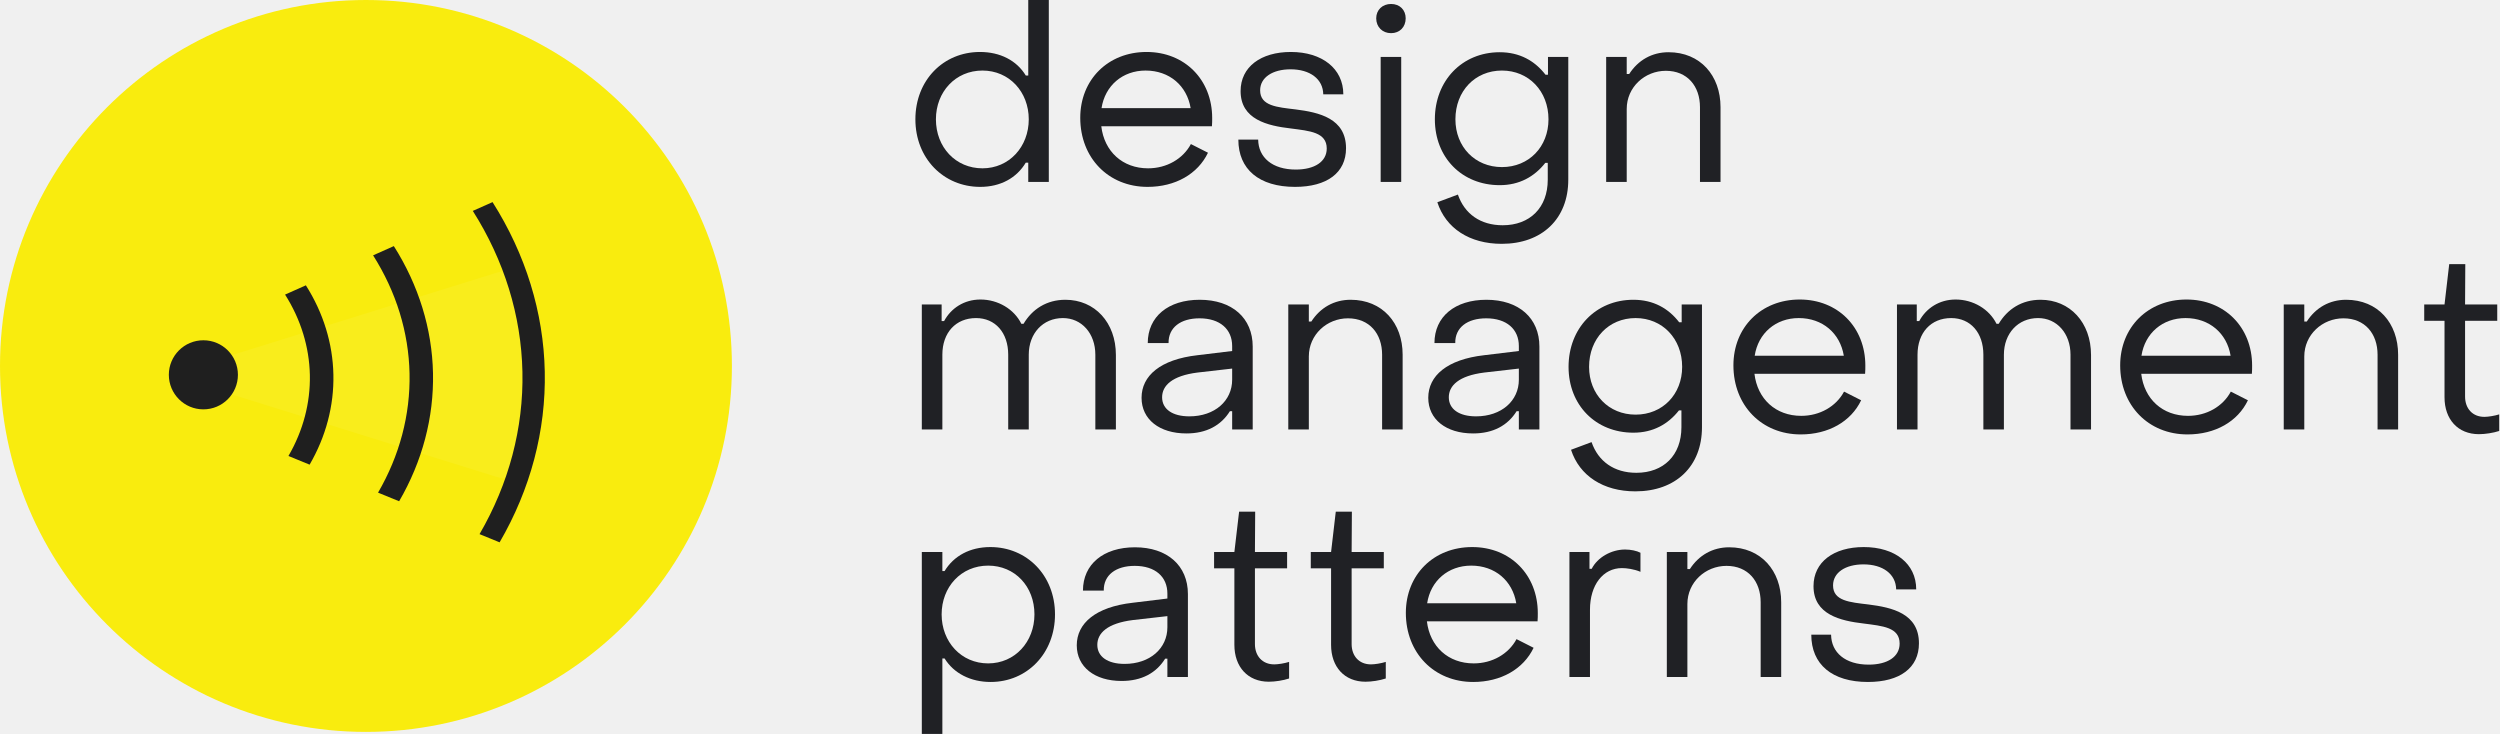
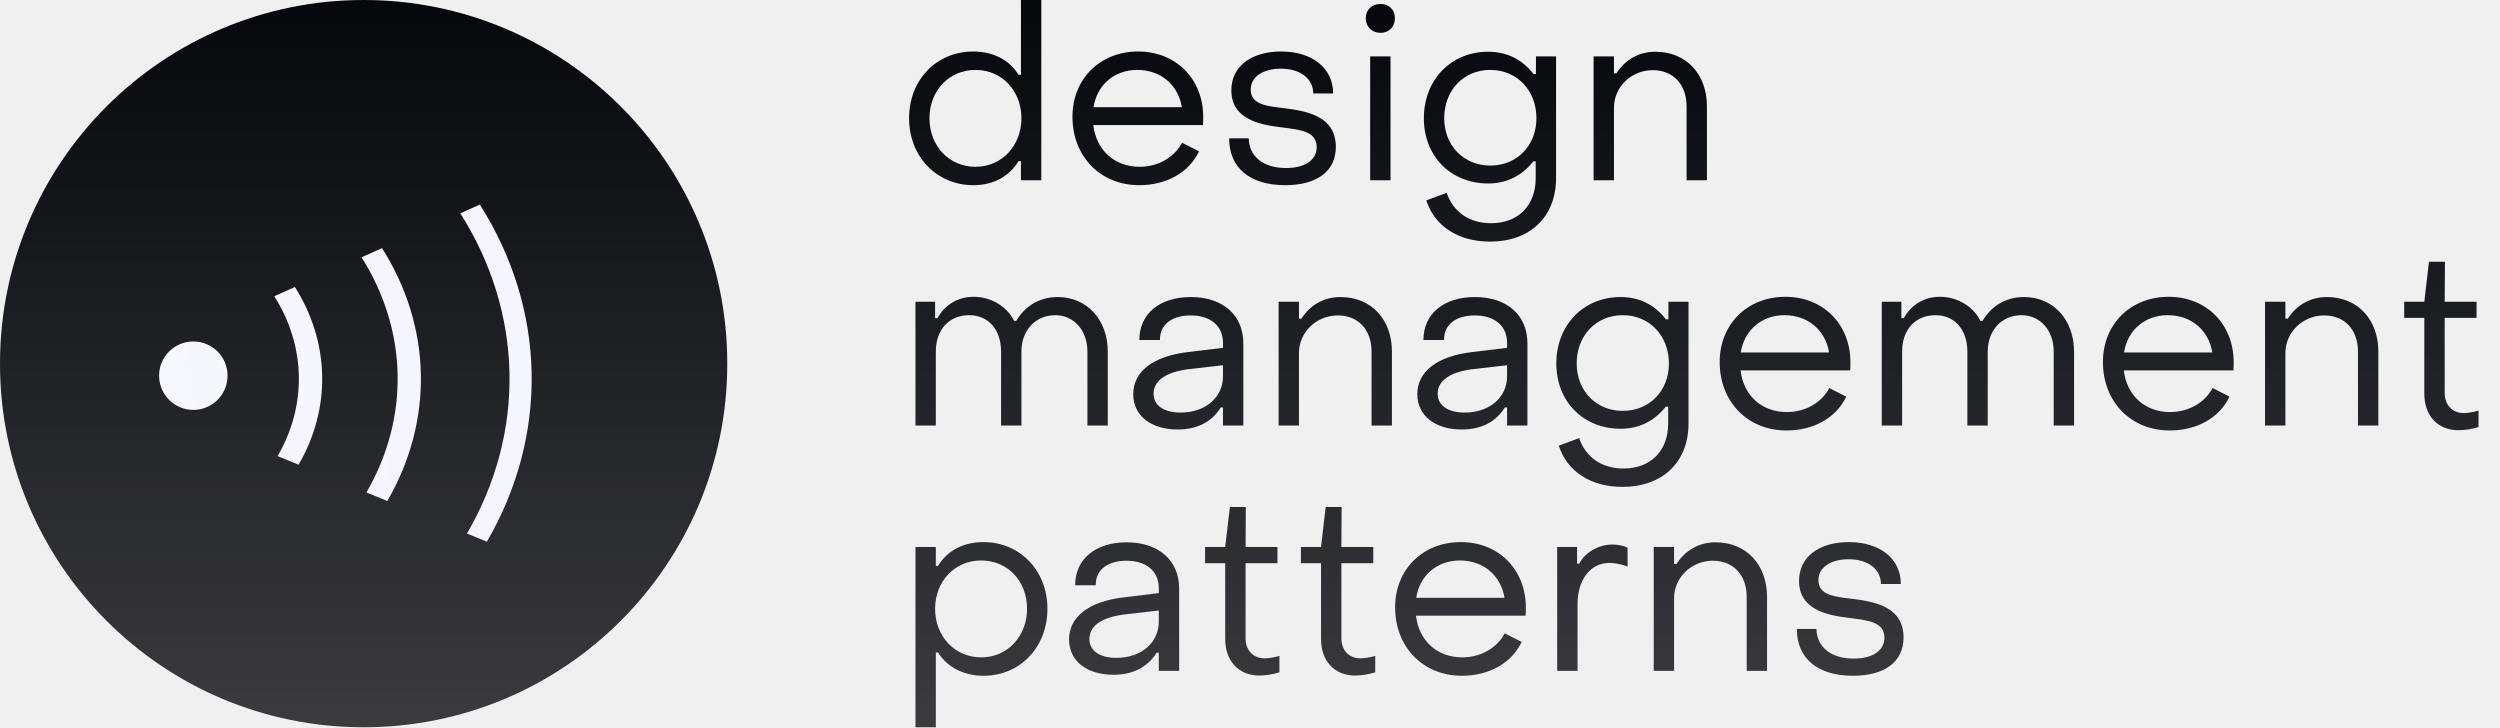
- <svg xmlns="http://www.w3.org/2000/svg" width="109" height="32" viewBox="0 0 109 32" fill="none">
-   <path d="M15.955 31.911C24.767 31.911 31.911 24.767 31.911 15.955C31.911 7.143 24.767 0 15.955 0C7.143 0 0 7.143 0 15.955C0 24.767 7.143 31.911 15.955 31.911Z" fill="#F9EC0E" />
-   <path d="M7.361 16.341L21.654 11.892C22.428 11.651 23.281 12.075 23.281 12.7V19.983C23.281 20.608 22.428 21.032 21.654 20.791L7.361 16.341Z" fill="white" fill-opacity="0.06" />
-   <path d="M13.336 12.44C14.097 13.64 14.508 14.974 14.536 16.333C14.565 17.692 14.209 19.037 13.499 20.259L12.576 19.881C13.215 18.782 13.535 17.571 13.51 16.348C13.484 15.125 13.114 13.924 12.429 12.844L13.336 12.44Z" fill="#1F1F1F" />
-   <path d="M17.171 10.73C18.253 12.437 18.839 14.336 18.879 16.269C18.919 18.203 18.413 20.117 17.402 21.855L16.483 21.479C17.423 19.863 17.894 18.083 17.856 16.284C17.819 14.486 17.274 12.721 16.267 11.133L17.171 10.73Z" fill="#1F1F1F" />
-   <path d="M21.475 8.812C22.918 11.089 23.699 13.62 23.752 16.198C23.806 18.776 23.131 21.328 21.783 23.646L20.908 23.288C22.188 21.086 22.829 18.662 22.778 16.212C22.727 13.763 21.986 11.358 20.614 9.195L21.475 8.812Z" fill="#1F1F1F" />
-   <path d="M10.373 16.342C10.373 17.173 9.699 17.848 8.867 17.848C8.035 17.848 7.361 17.173 7.361 16.341C7.361 15.51 8.035 14.836 8.867 14.836C9.699 14.836 10.373 15.51 10.373 16.342Z" fill="#1F1F1F" />
-   <path d="M42.738 8.148C41.141 8.148 39.911 6.907 39.911 5.202C39.911 3.497 41.13 2.266 42.727 2.266C43.602 2.266 44.325 2.633 44.724 3.292H44.832V0H45.728V7.933H44.832V7.091H44.724C44.325 7.76 43.623 8.148 42.738 8.148ZM42.835 7.339C44.001 7.339 44.854 6.4 44.854 5.202C44.854 4.004 44.001 3.076 42.835 3.076C41.659 3.076 40.806 4.004 40.806 5.202C40.806 6.422 41.67 7.339 42.835 7.339Z" fill="#202125" />
-   <path d="M50.034 8.148C48.329 8.148 47.099 6.886 47.099 5.137C47.099 3.475 48.307 2.266 49.991 2.266C51.653 2.266 52.851 3.475 52.851 5.148C52.851 5.256 52.851 5.386 52.84 5.504H48.016C48.145 6.605 48.944 7.339 50.056 7.339C50.865 7.339 51.578 6.929 51.923 6.281L52.668 6.659C52.225 7.587 51.243 8.148 50.034 8.148ZM48.027 4.716H51.912C51.75 3.734 50.984 3.076 49.948 3.076C48.944 3.076 48.178 3.734 48.027 4.716Z" fill="#202125" />
-   <path d="M56.464 8.148C54.899 8.148 53.992 7.382 53.992 6.087H54.856C54.867 6.864 55.471 7.393 56.496 7.393C57.317 7.393 57.846 7.048 57.846 6.476C57.846 5.763 57.101 5.709 56.281 5.601C55.266 5.483 54.09 5.213 54.09 3.972C54.09 2.914 54.975 2.266 56.281 2.266C57.64 2.266 58.569 2.99 58.569 4.112H57.694C57.684 3.443 57.112 3.022 56.27 3.022C55.482 3.022 54.942 3.378 54.942 3.939C54.942 4.619 55.676 4.673 56.486 4.77C57.511 4.9 58.687 5.159 58.687 6.465C58.687 7.533 57.856 8.148 56.464 8.148Z" fill="#202125" />
-   <path d="M60.651 1.446C60.273 1.446 60.003 1.176 60.003 0.799C60.003 0.432 60.273 0.173 60.651 0.173C61.029 0.173 61.288 0.432 61.288 0.799C61.288 1.176 61.029 1.446 60.651 1.446ZM61.093 7.933H60.197V2.482H61.093V7.933Z" fill="#202125" />
-   <path d="M65.474 10.631C64.071 10.631 63.035 9.951 62.668 8.818L63.564 8.483C63.855 9.325 64.546 9.821 65.517 9.821C66.705 9.821 67.482 9.055 67.482 7.835V7.102H67.374C66.899 7.706 66.24 8.073 65.388 8.073C63.747 8.073 62.56 6.875 62.56 5.202C62.56 3.518 63.747 2.277 65.388 2.277C66.262 2.277 66.92 2.655 67.385 3.259H67.492V2.482H68.377V7.835C68.377 9.541 67.233 10.631 65.474 10.631ZM65.485 7.285C66.661 7.285 67.514 6.4 67.514 5.202C67.514 3.972 66.651 3.076 65.485 3.076C64.309 3.076 63.456 3.972 63.456 5.202C63.456 6.4 64.309 7.285 65.485 7.285Z" fill="#202125" />
-   <path d="M70.925 7.933H70.029V2.482H70.925V3.227H71.033C71.421 2.623 72.025 2.277 72.749 2.277C74.13 2.277 75.015 3.292 75.015 4.673V7.933H74.119V4.673C74.119 3.756 73.569 3.087 72.63 3.087C71.713 3.087 70.925 3.799 70.925 4.749V7.933Z" fill="#202125" />
-   <path d="M41.087 18.725H40.191V13.275H41.055V13.998H41.163C41.465 13.437 42.037 13.059 42.749 13.059C43.515 13.059 44.217 13.48 44.53 14.117H44.627C45.005 13.48 45.631 13.07 46.451 13.07C47.735 13.07 48.653 14.063 48.653 15.477V18.725H47.757V15.466C47.757 14.538 47.163 13.868 46.343 13.868C45.469 13.868 44.854 14.538 44.854 15.466V18.725H43.958V15.466C43.958 14.505 43.397 13.868 42.555 13.868C41.67 13.868 41.087 14.505 41.087 15.466V18.725Z" fill="#202125" />
-   <path d="M51.726 18.898C50.549 18.898 49.772 18.283 49.772 17.344C49.772 16.383 50.592 15.671 52.211 15.487L53.722 15.304V15.088C53.722 14.354 53.193 13.879 52.298 13.879C51.477 13.879 50.938 14.279 50.949 14.959H50.042C50.042 13.804 50.938 13.07 52.308 13.07C53.722 13.07 54.618 13.868 54.618 15.11V18.725H53.722V17.927H53.625C53.236 18.552 52.6 18.898 51.726 18.898ZM51.855 18.153C52.967 18.153 53.722 17.473 53.722 16.556V16.07L52.211 16.243C51.1 16.383 50.668 16.815 50.668 17.322C50.668 17.84 51.121 18.153 51.855 18.153Z" fill="#202125" />
-   <path d="M57.065 18.725H56.169V13.275H57.065V14.02H57.173C57.562 13.415 58.166 13.07 58.889 13.07C60.27 13.07 61.155 14.084 61.155 15.466V18.725H60.26V15.466C60.26 14.548 59.709 13.879 58.77 13.879C57.853 13.879 57.065 14.592 57.065 15.541V18.725Z" fill="#202125" />
-   <path d="M64.226 18.898C63.049 18.898 62.272 18.283 62.272 17.344C62.272 16.383 63.092 15.671 64.711 15.487L66.222 15.304V15.088C66.222 14.354 65.693 13.879 64.798 13.879C63.977 13.879 63.438 14.279 63.449 14.959H62.542C62.542 13.804 63.438 13.07 64.808 13.07C66.222 13.07 67.118 13.868 67.118 15.11V18.725H66.222V17.927H66.125C65.737 18.552 65.1 18.898 64.226 18.898ZM64.355 18.153C65.467 18.153 66.222 17.473 66.222 16.556V16.07L64.711 16.243C63.6 16.383 63.168 16.815 63.168 17.322C63.168 17.84 63.621 18.153 64.355 18.153Z" fill="#202125" />
-   <path d="M71.303 21.423C69.9 21.423 68.864 20.743 68.497 19.61L69.392 19.276C69.684 20.117 70.374 20.614 71.346 20.614C72.533 20.614 73.31 19.848 73.31 18.628V17.894H73.202C72.727 18.498 72.069 18.865 71.216 18.865C69.576 18.865 68.389 17.668 68.389 15.995C68.389 14.311 69.576 13.07 71.216 13.07C72.091 13.07 72.749 13.448 73.213 14.052H73.321V13.275H74.206V18.628C74.206 20.333 73.062 21.423 71.303 21.423ZM71.313 18.078C72.49 18.078 73.342 17.193 73.342 15.995C73.342 14.764 72.479 13.868 71.313 13.868C70.137 13.868 69.284 14.764 69.284 15.995C69.284 17.193 70.137 18.078 71.313 18.078Z" fill="#202125" />
-   <path d="M78.512 18.941C76.807 18.941 75.577 17.678 75.577 15.93C75.577 14.268 76.785 13.059 78.469 13.059C80.131 13.059 81.329 14.268 81.329 15.941C81.329 16.049 81.329 16.178 81.318 16.297H76.494C76.624 17.398 77.422 18.131 78.534 18.131C79.343 18.131 80.056 17.721 80.401 17.074L81.146 17.452C80.703 18.38 79.721 18.941 78.512 18.941ZM76.505 15.509H80.39C80.228 14.527 79.462 13.868 78.426 13.868C77.422 13.868 76.656 14.527 76.505 15.509Z" fill="#202125" />
-   <path d="M83.604 18.725H82.708V13.275H83.571V13.998H83.679C83.982 13.437 84.554 13.059 85.266 13.059C86.032 13.059 86.734 13.48 87.047 14.117H87.144C87.522 13.48 88.147 13.07 88.968 13.07C90.252 13.07 91.169 14.063 91.169 15.477V18.725H90.274V15.466C90.274 14.538 89.68 13.868 88.86 13.868C87.986 13.868 87.37 14.538 87.37 15.466V18.725H86.475V15.466C86.475 14.505 85.913 13.868 85.072 13.868C84.187 13.868 83.604 14.505 83.604 15.466V18.725Z" fill="#202125" />
-   <path d="M95.376 18.941C93.67 18.941 92.44 17.678 92.44 15.93C92.44 14.268 93.649 13.059 95.332 13.059C96.995 13.059 98.192 14.268 98.192 15.941C98.192 16.049 98.192 16.178 98.182 16.297H93.358C93.487 17.398 94.286 18.131 95.397 18.131C96.207 18.131 96.919 17.721 97.264 17.074L98.009 17.452C97.567 18.38 96.584 18.941 95.376 18.941ZM93.368 15.509H97.254C97.092 14.527 96.325 13.868 95.289 13.868C94.286 13.868 93.519 14.527 93.368 15.509Z" fill="#202125" />
-   <path d="M100.467 18.725H99.571V13.275H100.467V14.02H100.575C100.964 13.415 101.568 13.07 102.291 13.07C103.673 13.07 104.558 14.084 104.558 15.466V18.725H103.662V15.466C103.662 14.548 103.111 13.879 102.172 13.879C101.255 13.879 100.467 14.592 100.467 15.541V18.725Z" fill="#202125" />
-   <path d="M108.081 18.93C107.164 18.93 106.581 18.283 106.581 17.322V13.987H105.696V13.275H106.581L106.786 11.516H107.487L107.477 13.275H108.88V13.987H107.477V17.29C107.477 17.808 107.8 18.175 108.319 18.175C108.48 18.175 108.761 18.131 108.966 18.067V18.79C108.707 18.876 108.351 18.93 108.081 18.93Z" fill="#202125" />
-   <path d="M43.181 23.852C44.767 23.852 45.998 25.082 45.998 26.787C45.998 28.492 44.778 29.734 43.191 29.734C42.317 29.734 41.583 29.356 41.184 28.708H41.087V32H40.191V24.067H41.087V24.898H41.184C41.583 24.24 42.285 23.852 43.181 23.852ZM43.084 24.661C41.907 24.661 41.055 25.589 41.055 26.787C41.055 27.985 41.907 28.924 43.084 28.924C44.249 28.924 45.102 27.985 45.102 26.787C45.102 25.568 44.249 24.661 43.084 24.661Z" fill="#202125" />
-   <path d="M48.901 29.69C47.725 29.69 46.947 29.075 46.947 28.136C46.947 27.176 47.768 26.463 49.387 26.28L50.898 26.096V25.881C50.898 25.147 50.369 24.672 49.473 24.672C48.653 24.672 48.113 25.071 48.124 25.751H47.217C47.217 24.596 48.113 23.862 49.484 23.862C50.898 23.862 51.793 24.661 51.793 25.902V29.518H50.898V28.719H50.8C50.412 29.345 49.775 29.69 48.901 29.69ZM49.031 28.946C50.142 28.946 50.898 28.266 50.898 27.348V26.863L49.387 27.035C48.275 27.176 47.843 27.607 47.843 28.115C47.843 28.633 48.297 28.946 49.031 28.946Z" fill="#202125" />
-   <path d="M55.32 29.723C54.402 29.723 53.819 29.075 53.819 28.115V24.78H52.934V24.067H53.819L54.025 22.308H54.726L54.715 24.067H56.118V24.78H54.715V28.082C54.715 28.6 55.039 28.967 55.557 28.967C55.719 28.967 56 28.924 56.205 28.859V29.582C55.946 29.669 55.59 29.723 55.32 29.723Z" fill="#202125" />
-   <path d="M59.535 29.723C58.618 29.723 58.035 29.075 58.035 28.115V24.78H57.15V24.067H58.035L58.24 22.308H58.942L58.931 24.067H60.334V24.78H58.931V28.082C58.931 28.6 59.255 28.967 59.773 28.967C59.935 28.967 60.215 28.924 60.42 28.859V29.582C60.161 29.669 59.805 29.723 59.535 29.723Z" fill="#202125" />
-   <path d="M64.231 29.734C62.526 29.734 61.295 28.471 61.295 26.722C61.295 25.06 62.504 23.852 64.188 23.852C65.85 23.852 67.048 25.06 67.048 26.733C67.048 26.841 67.048 26.971 67.037 27.089H62.213C62.342 28.19 63.141 28.924 64.253 28.924C65.062 28.924 65.774 28.514 66.12 27.866L66.865 28.244C66.422 29.172 65.44 29.734 64.231 29.734ZM62.224 26.302H66.109C65.947 25.319 65.181 24.661 64.145 24.661C63.141 24.661 62.375 25.319 62.224 26.302Z" fill="#202125" />
-   <path d="M69.323 29.518H68.427V24.067H69.301V24.801H69.398C69.646 24.305 70.251 23.959 70.855 23.959C71.103 23.959 71.362 24.014 71.524 24.1V24.931C71.244 24.812 70.92 24.769 70.715 24.769C69.895 24.769 69.323 25.503 69.323 26.582V29.518Z" fill="#202125" />
-   <path d="M73.57 29.518H72.674V24.067H73.57V24.812H73.678C74.067 24.208 74.671 23.862 75.394 23.862C76.775 23.862 77.66 24.877 77.66 26.258V29.518H76.765V26.258C76.765 25.341 76.214 24.672 75.275 24.672C74.358 24.672 73.57 25.384 73.57 26.334V29.518Z" fill="#202125" />
-   <path d="M81.443 29.734C79.878 29.734 78.972 28.967 78.972 27.672H79.835C79.846 28.449 80.45 28.978 81.475 28.978C82.296 28.978 82.824 28.633 82.824 28.061C82.824 27.348 82.08 27.294 81.26 27.186C80.245 27.068 79.069 26.798 79.069 25.557C79.069 24.499 79.954 23.852 81.26 23.852C82.619 23.852 83.547 24.575 83.547 25.697H82.673C82.662 25.028 82.091 24.607 81.249 24.607C80.461 24.607 79.921 24.963 79.921 25.524C79.921 26.204 80.655 26.258 81.465 26.355C82.49 26.485 83.666 26.744 83.666 28.05C83.666 29.118 82.835 29.734 81.443 29.734Z" fill="#202125" />
+ <svg xmlns="http://www.w3.org/2000/svg" width="110" height="32" viewBox="0 0 110 32" fill="none">
+   <path d="M0 16C0 7.163 7.163 0 16 0C24.837 0 32 7.163 32 16C32 24.837 24.837 32 16 32C7.163 32 0 24.837 0 16Z" fill="url(#paint0_linear_2014_234)" />
+   <path d="M12.975 12.628C13.736 13.828 14.147 15.162 14.175 16.521C14.204 17.88 13.848 19.225 13.138 20.447L12.215 20.069C12.854 18.97 13.174 17.759 13.149 16.536C13.123 15.313 12.753 14.113 12.068 13.033L12.975 12.628Z" fill="url(#paint1_linear_2014_234)" />
+   <path d="M16.81 10.918C17.892 12.626 18.478 14.524 18.518 16.457C18.558 18.391 18.052 20.305 17.041 22.044L16.122 21.668C17.062 20.051 17.533 18.271 17.495 16.472C17.458 14.674 16.913 12.909 15.907 11.321L16.81 10.918Z" fill="url(#paint2_linear_2014_234)" />
+   <path d="M21.114 9C22.557 11.277 23.338 13.808 23.391 16.386C23.445 18.964 22.77 21.517 21.422 23.834L20.547 23.476C21.827 21.274 22.468 18.85 22.417 16.4C22.366 13.951 21.625 11.546 20.253 9.384L21.114 9Z" fill="url(#paint3_linear_2014_234)" />
+   <path d="M10.012 16.53C10.012 17.361 9.338 18.036 8.506 18.036C7.674 18.036 7 17.361 7 16.53C7 15.698 7.674 15.024 8.506 15.024C9.338 15.024 10.012 15.698 10.012 16.53Z" fill="url(#paint4_linear_2014_234)" />
+   <path d="M42.828 8.148C41.23 8.148 40 6.907 40 5.202C40 3.497 41.22 2.266 42.817 2.266C43.691 2.266 44.414 2.633 44.813 3.292H44.921V0H45.817V7.933H44.921V7.091H44.813C44.414 7.76 43.713 8.148 42.828 8.148ZM42.925 7.339C44.09 7.339 44.943 6.4 44.943 5.202C44.943 4.004 44.09 3.076 42.925 3.076C41.748 3.076 40.896 4.004 40.896 5.202C40.896 6.422 41.759 7.339 42.925 7.339Z" fill="url(#paint5_linear_2014_234)" />
+   <path d="M50.124 8.148C48.418 8.148 47.188 6.886 47.188 5.137C47.188 3.475 48.397 2.266 50.08 2.266C51.742 2.266 52.941 3.475 52.941 5.148C52.941 5.256 52.941 5.386 52.93 5.504H48.105C48.235 6.605 49.034 7.339 50.145 7.339C50.955 7.339 51.667 6.929 52.012 6.281L52.757 6.659C52.315 7.587 51.332 8.148 50.124 8.148ZM48.116 4.716H52.002C51.84 3.734 51.073 3.076 50.037 3.076C49.034 3.076 48.267 3.734 48.116 4.716Z" fill="url(#paint6_linear_2014_234)" />
+   <path d="M56.553 8.148C54.989 8.148 54.082 7.382 54.082 6.087H54.945C54.956 6.864 55.56 7.393 56.586 7.393C57.406 7.393 57.935 7.048 57.935 6.476C57.935 5.763 57.19 5.709 56.37 5.601C55.355 5.483 54.179 5.213 54.179 3.972C54.179 2.914 55.064 2.266 56.37 2.266C57.73 2.266 58.658 2.99 58.658 4.112H57.784C57.773 3.443 57.201 3.022 56.359 3.022C55.571 3.022 55.032 3.378 55.032 3.939C55.032 4.619 55.766 4.673 56.575 4.77C57.6 4.9 58.777 5.159 58.777 6.465C58.777 7.533 57.946 8.148 56.553 8.148Z" fill="url(#paint7_linear_2014_234)" />
+   <path d="M60.74 1.446C60.362 1.446 60.093 1.176 60.093 0.799C60.093 0.432 60.362 0.173 60.74 0.173C61.118 0.173 61.377 0.432 61.377 0.799C61.377 1.176 61.118 1.446 60.74 1.446ZM61.183 7.933H60.287V2.482H61.183V7.933Z" fill="url(#paint8_linear_2014_234)" />
+   <path d="M65.564 10.631C64.161 10.631 63.124 9.951 62.758 8.818L63.653 8.483C63.945 9.325 64.635 9.821 65.607 9.821C66.794 9.821 67.571 9.055 67.571 7.835V7.102H67.463C66.988 7.706 66.33 8.073 65.477 8.073C63.837 8.073 62.65 6.875 62.65 5.202C62.65 3.518 63.837 2.277 65.477 2.277C66.352 2.277 67.01 2.655 67.474 3.259H67.582V2.482H68.467V7.835C68.467 9.541 67.323 10.631 65.564 10.631ZM65.575 7.285C66.751 7.285 67.603 6.4 67.603 5.202C67.603 3.972 66.74 3.076 65.575 3.076C64.398 3.076 63.545 3.972 63.545 5.202C63.545 6.4 64.398 7.285 65.575 7.285Z" fill="url(#paint9_linear_2014_234)" />
+   <path d="M71.014 7.933H70.118V2.482H71.014V3.227H71.122C71.51 2.623 72.115 2.277 72.838 2.277C74.219 2.277 75.105 3.292 75.105 4.673V7.933H74.209V4.673C74.209 3.756 73.658 3.087 72.719 3.087C71.802 3.087 71.014 3.799 71.014 4.749V7.933Z" fill="url(#paint10_linear_2014_234)" />
+   <path d="M41.176 18.725H40.281V13.275H41.144V13.998H41.252C41.554 13.437 42.126 13.059 42.838 13.059C43.605 13.059 44.306 13.48 44.619 14.117H44.716C45.094 13.48 45.72 13.07 46.54 13.07C47.825 13.07 48.742 14.063 48.742 15.477V18.725H47.846V15.466C47.846 14.538 47.253 13.868 46.432 13.868C45.558 13.868 44.943 14.538 44.943 15.466V18.725H44.047V15.466C44.047 14.505 43.486 13.868 42.644 13.868C41.759 13.868 41.176 14.505 41.176 15.466V18.725Z" fill="url(#paint11_linear_2014_234)" />
+   <path d="M51.815 18.898C50.639 18.898 49.862 18.283 49.862 17.344C49.862 16.383 50.682 15.671 52.301 15.487L53.812 15.304V15.088C53.812 14.354 53.283 13.879 52.387 13.879C51.567 13.879 51.027 14.279 51.038 14.959H50.131C50.131 13.804 51.027 13.07 52.398 13.07C53.812 13.07 54.707 13.868 54.707 15.11V18.725H53.812V17.927H53.715C53.326 18.552 52.689 18.898 51.815 18.898ZM51.944 18.153C53.056 18.153 53.812 17.473 53.812 16.556V16.07L52.301 16.243C51.189 16.383 50.757 16.815 50.757 17.322C50.757 17.84 51.211 18.153 51.944 18.153Z" fill="url(#paint12_linear_2014_234)" />
+   <path d="M57.154 18.725H56.259V13.275H57.154V14.02H57.262C57.651 13.415 58.255 13.07 58.978 13.07C60.36 13.07 61.245 14.084 61.245 15.466V18.725H60.349V15.466C60.349 14.548 59.799 13.879 58.86 13.879C57.942 13.879 57.154 14.592 57.154 15.541V18.725Z" fill="url(#paint13_linear_2014_234)" />
+   <path d="M64.315 18.898C63.139 18.898 62.362 18.283 62.362 17.344C62.362 16.383 63.182 15.671 64.801 15.487L66.312 15.304V15.088C66.312 14.354 65.783 13.879 64.887 13.879C64.067 13.879 63.527 14.279 63.538 14.959H62.631C62.631 13.804 63.527 13.07 64.898 13.07C66.312 13.07 67.207 13.868 67.207 15.11V18.725H66.312V17.927H66.215C65.826 18.552 65.189 18.898 64.315 18.898ZM64.445 18.153C65.556 18.153 66.312 17.473 66.312 16.556V16.07L64.801 16.243C63.689 16.383 63.257 16.815 63.257 17.322C63.257 17.84 63.711 18.153 64.445 18.153Z" fill="url(#paint14_linear_2014_234)" />
+   <path d="M71.392 21.423C69.989 21.423 68.953 20.743 68.586 19.61L69.482 19.276C69.773 20.117 70.464 20.614 71.435 20.614C72.622 20.614 73.4 19.848 73.4 18.628V17.894H73.292C72.817 18.498 72.158 18.865 71.306 18.865C69.665 18.865 68.478 17.668 68.478 15.995C68.478 14.311 69.665 13.07 71.306 13.07C72.18 13.07 72.838 13.448 73.302 14.052H73.41V13.275H74.295V18.628C74.295 20.333 73.151 21.423 71.392 21.423ZM71.403 18.078C72.579 18.078 73.432 17.193 73.432 15.995C73.432 14.764 72.569 13.868 71.403 13.868C70.227 13.868 69.374 14.764 69.374 15.995C69.374 17.193 70.227 18.078 71.403 18.078Z" fill="url(#paint15_linear_2014_234)" />
+   <path d="M78.602 18.941C76.897 18.941 75.666 17.678 75.666 15.93C75.666 14.268 76.875 13.059 78.558 13.059C80.221 13.059 81.418 14.268 81.418 15.941C81.418 16.049 81.418 16.178 81.408 16.297H76.584C76.713 17.398 77.512 18.131 78.623 18.131C79.433 18.131 80.145 17.721 80.49 17.074L81.235 17.452C80.793 18.38 79.811 18.941 78.602 18.941ZM76.594 15.509H80.48C80.318 14.527 79.551 13.868 78.515 13.868C77.512 13.868 76.745 14.527 76.594 15.509Z" fill="url(#paint16_linear_2014_234)" />
+   <path d="M83.693 18.725H82.797V13.275H83.661V13.998H83.769C84.071 13.437 84.643 13.059 85.355 13.059C86.122 13.059 86.823 13.48 87.136 14.117H87.233C87.611 13.48 88.237 13.07 89.057 13.07C90.341 13.07 91.259 14.063 91.259 15.477V18.725H90.363V15.466C90.363 14.538 89.769 13.868 88.949 13.868C88.075 13.868 87.46 14.538 87.46 15.466V18.725H86.564V15.466C86.564 14.505 86.003 13.868 85.161 13.868C84.276 13.868 83.693 14.505 83.693 15.466V18.725Z" fill="url(#paint17_linear_2014_234)" />
+   <path d="M95.465 18.941C93.76 18.941 92.529 17.678 92.529 15.93C92.529 14.268 93.738 13.059 95.422 13.059C97.084 13.059 98.282 14.268 98.282 15.941C98.282 16.049 98.282 16.178 98.271 16.297H93.447C93.576 17.398 94.375 18.131 95.487 18.131C96.296 18.131 97.008 17.721 97.354 17.074L98.099 17.452C97.656 18.38 96.674 18.941 95.465 18.941ZM93.458 15.509H97.343C97.181 14.527 96.415 13.868 95.379 13.868C94.375 13.868 93.609 14.527 93.458 15.509Z" fill="url(#paint18_linear_2014_234)" />
+   <path d="M100.557 18.725H99.661V13.275H100.557V14.02H100.665C101.053 13.415 101.658 13.07 102.381 13.07C103.762 13.07 104.647 14.084 104.647 15.466V18.725H103.751V15.466C103.751 14.548 103.201 13.879 102.262 13.879C101.345 13.879 100.557 14.592 100.557 15.541V18.725Z" fill="url(#paint19_linear_2014_234)" />
+   <path d="M108.17 18.93C107.253 18.93 106.67 18.283 106.67 17.322V13.987H105.785V13.275H106.67L106.875 11.516H107.577L107.566 13.275H108.969V13.987H107.566V17.29C107.566 17.808 107.89 18.175 108.408 18.175C108.57 18.175 108.85 18.131 109.055 18.067V18.79C108.796 18.876 108.44 18.93 108.17 18.93Z" fill="url(#paint20_linear_2014_234)" />
+   <path d="M43.27 23.852C44.857 23.852 46.087 25.082 46.087 26.787C46.087 28.492 44.867 29.734 43.281 29.734C42.407 29.734 41.673 29.356 41.273 28.708H41.176V32H40.281V24.067H41.176V24.898H41.273C41.673 24.24 42.374 23.852 43.27 23.852ZM43.173 24.661C41.997 24.661 41.144 25.589 41.144 26.787C41.144 27.985 41.997 28.924 43.173 28.924C44.339 28.924 45.191 27.985 45.191 26.787C45.191 25.568 44.339 24.661 43.173 24.661Z" fill="url(#paint21_linear_2014_234)" />
+   <path d="M48.99 29.69C47.814 29.69 47.037 29.075 47.037 28.136C47.037 27.176 47.857 26.463 49.476 26.28L50.987 26.096V25.881C50.987 25.147 50.458 24.672 49.562 24.672C48.742 24.672 48.203 25.071 48.213 25.751H47.307C47.307 24.596 48.203 23.862 49.573 23.862C50.987 23.862 51.883 24.661 51.883 25.902V29.518H50.987V28.719H50.89C50.501 29.345 49.865 29.69 48.99 29.69ZM49.12 28.946C50.231 28.946 50.987 28.266 50.987 27.348V26.863L49.476 27.035C48.364 27.176 47.933 27.607 47.933 28.115C47.933 28.633 48.386 28.946 49.12 28.946Z" fill="url(#paint22_linear_2014_234)" />
+   <path d="M55.409 29.723C54.492 29.723 53.909 29.075 53.909 28.115V24.78H53.024V24.067H53.909L54.114 22.308H54.816L54.805 24.067H56.208V24.78H54.805V28.082C54.805 28.6 55.129 28.967 55.647 28.967C55.808 28.967 56.089 28.924 56.294 28.859V29.582C56.035 29.669 55.679 29.723 55.409 29.723Z" fill="url(#paint23_linear_2014_234)" />
+   <path d="M59.625 29.723C58.708 29.723 58.125 29.075 58.125 28.115V24.78H57.24V24.067H58.125L58.33 22.308H59.031L59.021 24.067H60.424V24.78H59.021V28.082C59.021 28.6 59.344 28.967 59.862 28.967C60.024 28.967 60.305 28.924 60.51 28.859V29.582C60.251 29.669 59.895 29.723 59.625 29.723Z" fill="url(#paint24_linear_2014_234)" />
+   <path d="M64.32 29.734C62.615 29.734 61.385 28.471 61.385 26.722C61.385 25.06 62.594 23.852 64.277 23.852C65.939 23.852 67.137 25.06 67.137 26.733C67.137 26.841 67.137 26.971 67.127 27.089H62.302C62.432 28.19 63.23 28.924 64.342 28.924C65.151 28.924 65.864 28.514 66.209 27.866L66.954 28.244C66.511 29.172 65.529 29.734 64.32 29.734ZM62.313 26.302H66.198C66.037 25.319 65.27 24.661 64.234 24.661C63.23 24.661 62.464 25.319 62.313 26.302Z" fill="url(#paint25_linear_2014_234)" />
+   <path d="M69.412 29.518H68.516V24.067H69.391V24.801H69.488C69.736 24.305 70.34 23.959 70.945 23.959C71.193 23.959 71.452 24.014 71.614 24.1V24.931C71.333 24.812 71.009 24.769 70.804 24.769C69.984 24.769 69.412 25.503 69.412 26.582V29.518Z" fill="url(#paint26_linear_2014_234)" />
+   <path d="M73.659 29.518H72.764V24.067H73.659V24.812H73.767C74.156 24.208 74.76 23.862 75.484 23.862C76.865 23.862 77.75 24.877 77.75 26.258V29.518H76.854V26.258C76.854 25.341 76.304 24.672 75.365 24.672C74.447 24.672 73.659 25.384 73.659 26.334V29.518Z" fill="url(#paint27_linear_2014_234)" />
+   <path d="M81.532 29.734C79.968 29.734 79.061 28.967 79.061 27.672H79.924C79.935 28.449 80.54 28.978 81.565 28.978C82.385 28.978 82.914 28.633 82.914 28.061C82.914 27.348 82.169 27.294 81.349 27.186C80.334 27.068 79.158 26.798 79.158 25.557C79.158 24.499 80.043 23.852 81.349 23.852C82.709 23.852 83.637 24.575 83.637 25.697H82.763C82.752 25.028 82.18 24.607 81.338 24.607C80.55 24.607 80.011 24.963 80.011 25.524C80.011 26.204 80.745 26.258 81.554 26.355C82.579 26.485 83.756 26.744 83.756 28.05C83.756 29.118 82.925 29.734 81.532 29.734Z" fill="url(#paint28_linear_2014_234)" />
+   <defs>
+     <linearGradient id="paint0_linear_2014_234" x1="16" y1="0" x2="16" y2="32" gradientUnits="userSpaceOnUse">
+       <stop stop-color="#05070B" />
+       <stop offset="1" stop-color="#3B3B3E" />
+     </linearGradient>
+     <linearGradient id="paint1_linear_2014_234" x1="-9.08531e-08" y1="47.995" x2="40.167" y2="43.126" gradientUnits="userSpaceOnUse">
+       <stop stop-color="#F7F8FF" />
+       <stop offset="1" stop-color="#F3F3FF" />
+     </linearGradient>
+     <linearGradient id="paint2_linear_2014_234" x1="-9.08531e-08" y1="47.995" x2="40.167" y2="43.126" gradientUnits="userSpaceOnUse">
+       <stop stop-color="#F7F8FF" />
+       <stop offset="1" stop-color="#F3F3FF" />
+     </linearGradient>
+     <linearGradient id="paint3_linear_2014_234" x1="-9.08531e-08" y1="47.995" x2="40.167" y2="43.126" gradientUnits="userSpaceOnUse">
+       <stop stop-color="#F7F8FF" />
+       <stop offset="1" stop-color="#F3F3FF" />
+     </linearGradient>
+     <linearGradient id="paint4_linear_2014_234" x1="-9.08531e-08" y1="47.995" x2="40.167" y2="43.126" gradientUnits="userSpaceOnUse">
+       <stop stop-color="#F7F8FF" />
+       <stop offset="1" stop-color="#F3F3FF" />
+     </linearGradient>
+     <linearGradient id="paint5_linear_2014_234" x1="74.528" y1="0" x2="74.528" y2="32" gradientUnits="userSpaceOnUse">
+       <stop stop-color="#05070B" />
+       <stop offset="1" stop-color="#3B3B3E" />
+     </linearGradient>
+     <linearGradient id="paint6_linear_2014_234" x1="74.528" y1="0" x2="74.528" y2="32" gradientUnits="userSpaceOnUse">
+       <stop stop-color="#05070B" />
+       <stop offset="1" stop-color="#3B3B3E" />
+     </linearGradient>
+     <linearGradient id="paint7_linear_2014_234" x1="74.528" y1="0" x2="74.528" y2="32" gradientUnits="userSpaceOnUse">
+       <stop stop-color="#05070B" />
+       <stop offset="1" stop-color="#3B3B3E" />
+     </linearGradient>
+     <linearGradient id="paint8_linear_2014_234" x1="74.528" y1="0" x2="74.528" y2="32" gradientUnits="userSpaceOnUse">
+       <stop stop-color="#05070B" />
+       <stop offset="1" stop-color="#3B3B3E" />
+     </linearGradient>
+     <linearGradient id="paint9_linear_2014_234" x1="74.528" y1="0" x2="74.528" y2="32" gradientUnits="userSpaceOnUse">
+       <stop stop-color="#05070B" />
+       <stop offset="1" stop-color="#3B3B3E" />
+     </linearGradient>
+     <linearGradient id="paint10_linear_2014_234" x1="74.528" y1="0" x2="74.528" y2="32" gradientUnits="userSpaceOnUse">
+       <stop stop-color="#05070B" />
+       <stop offset="1" stop-color="#3B3B3E" />
+     </linearGradient>
+     <linearGradient id="paint11_linear_2014_234" x1="74.528" y1="0" x2="74.528" y2="32" gradientUnits="userSpaceOnUse">
+       <stop stop-color="#05070B" />
+       <stop offset="1" stop-color="#3B3B3E" />
+     </linearGradient>
+     <linearGradient id="paint12_linear_2014_234" x1="74.528" y1="0" x2="74.528" y2="32" gradientUnits="userSpaceOnUse">
+       <stop stop-color="#05070B" />
+       <stop offset="1" stop-color="#3B3B3E" />
+     </linearGradient>
+     <linearGradient id="paint13_linear_2014_234" x1="74.528" y1="0" x2="74.528" y2="32" gradientUnits="userSpaceOnUse">
+       <stop stop-color="#05070B" />
+       <stop offset="1" stop-color="#3B3B3E" />
+     </linearGradient>
+     <linearGradient id="paint14_linear_2014_234" x1="74.528" y1="0" x2="74.528" y2="32" gradientUnits="userSpaceOnUse">
+       <stop stop-color="#05070B" />
+       <stop offset="1" stop-color="#3B3B3E" />
+     </linearGradient>
+     <linearGradient id="paint15_linear_2014_234" x1="74.528" y1="0" x2="74.528" y2="32" gradientUnits="userSpaceOnUse">
+       <stop stop-color="#05070B" />
+       <stop offset="1" stop-color="#3B3B3E" />
+     </linearGradient>
+     <linearGradient id="paint16_linear_2014_234" x1="74.528" y1="0" x2="74.528" y2="32" gradientUnits="userSpaceOnUse">
+       <stop stop-color="#05070B" />
+       <stop offset="1" stop-color="#3B3B3E" />
+     </linearGradient>
+     <linearGradient id="paint17_linear_2014_234" x1="74.528" y1="0" x2="74.528" y2="32" gradientUnits="userSpaceOnUse">
+       <stop stop-color="#05070B" />
+       <stop offset="1" stop-color="#3B3B3E" />
+     </linearGradient>
+     <linearGradient id="paint18_linear_2014_234" x1="74.528" y1="0" x2="74.528" y2="32" gradientUnits="userSpaceOnUse">
+       <stop stop-color="#05070B" />
+       <stop offset="1" stop-color="#3B3B3E" />
+     </linearGradient>
+     <linearGradient id="paint19_linear_2014_234" x1="74.528" y1="0" x2="74.528" y2="32" gradientUnits="userSpaceOnUse">
+       <stop stop-color="#05070B" />
+       <stop offset="1" stop-color="#3B3B3E" />
+     </linearGradient>
+     <linearGradient id="paint20_linear_2014_234" x1="74.528" y1="0" x2="74.528" y2="32" gradientUnits="userSpaceOnUse">
+       <stop stop-color="#05070B" />
+       <stop offset="1" stop-color="#3B3B3E" />
+     </linearGradient>
+     <linearGradient id="paint21_linear_2014_234" x1="74.528" y1="0" x2="74.528" y2="32" gradientUnits="userSpaceOnUse">
+       <stop stop-color="#05070B" />
+       <stop offset="1" stop-color="#3B3B3E" />
+     </linearGradient>
+     <linearGradient id="paint22_linear_2014_234" x1="74.528" y1="0" x2="74.528" y2="32" gradientUnits="userSpaceOnUse">
+       <stop stop-color="#05070B" />
+       <stop offset="1" stop-color="#3B3B3E" />
+     </linearGradient>
+     <linearGradient id="paint23_linear_2014_234" x1="74.528" y1="0" x2="74.528" y2="32" gradientUnits="userSpaceOnUse">
+       <stop stop-color="#05070B" />
+       <stop offset="1" stop-color="#3B3B3E" />
+     </linearGradient>
+     <linearGradient id="paint24_linear_2014_234" x1="74.528" y1="0" x2="74.528" y2="32" gradientUnits="userSpaceOnUse">
+       <stop stop-color="#05070B" />
+       <stop offset="1" stop-color="#3B3B3E" />
+     </linearGradient>
+     <linearGradient id="paint25_linear_2014_234" x1="74.528" y1="0" x2="74.528" y2="32" gradientUnits="userSpaceOnUse">
+       <stop stop-color="#05070B" />
+       <stop offset="1" stop-color="#3B3B3E" />
+     </linearGradient>
+     <linearGradient id="paint26_linear_2014_234" x1="74.528" y1="0" x2="74.528" y2="32" gradientUnits="userSpaceOnUse">
+       <stop stop-color="#05070B" />
+       <stop offset="1" stop-color="#3B3B3E" />
+     </linearGradient>
+     <linearGradient id="paint27_linear_2014_234" x1="74.528" y1="0" x2="74.528" y2="32" gradientUnits="userSpaceOnUse">
+       <stop stop-color="#05070B" />
+       <stop offset="1" stop-color="#3B3B3E" />
+     </linearGradient>
+     <linearGradient id="paint28_linear_2014_234" x1="74.528" y1="0" x2="74.528" y2="32" gradientUnits="userSpaceOnUse">
+       <stop stop-color="#05070B" />
+       <stop offset="1" stop-color="#3B3B3E" />
+     </linearGradient>
+   </defs>
</svg>
